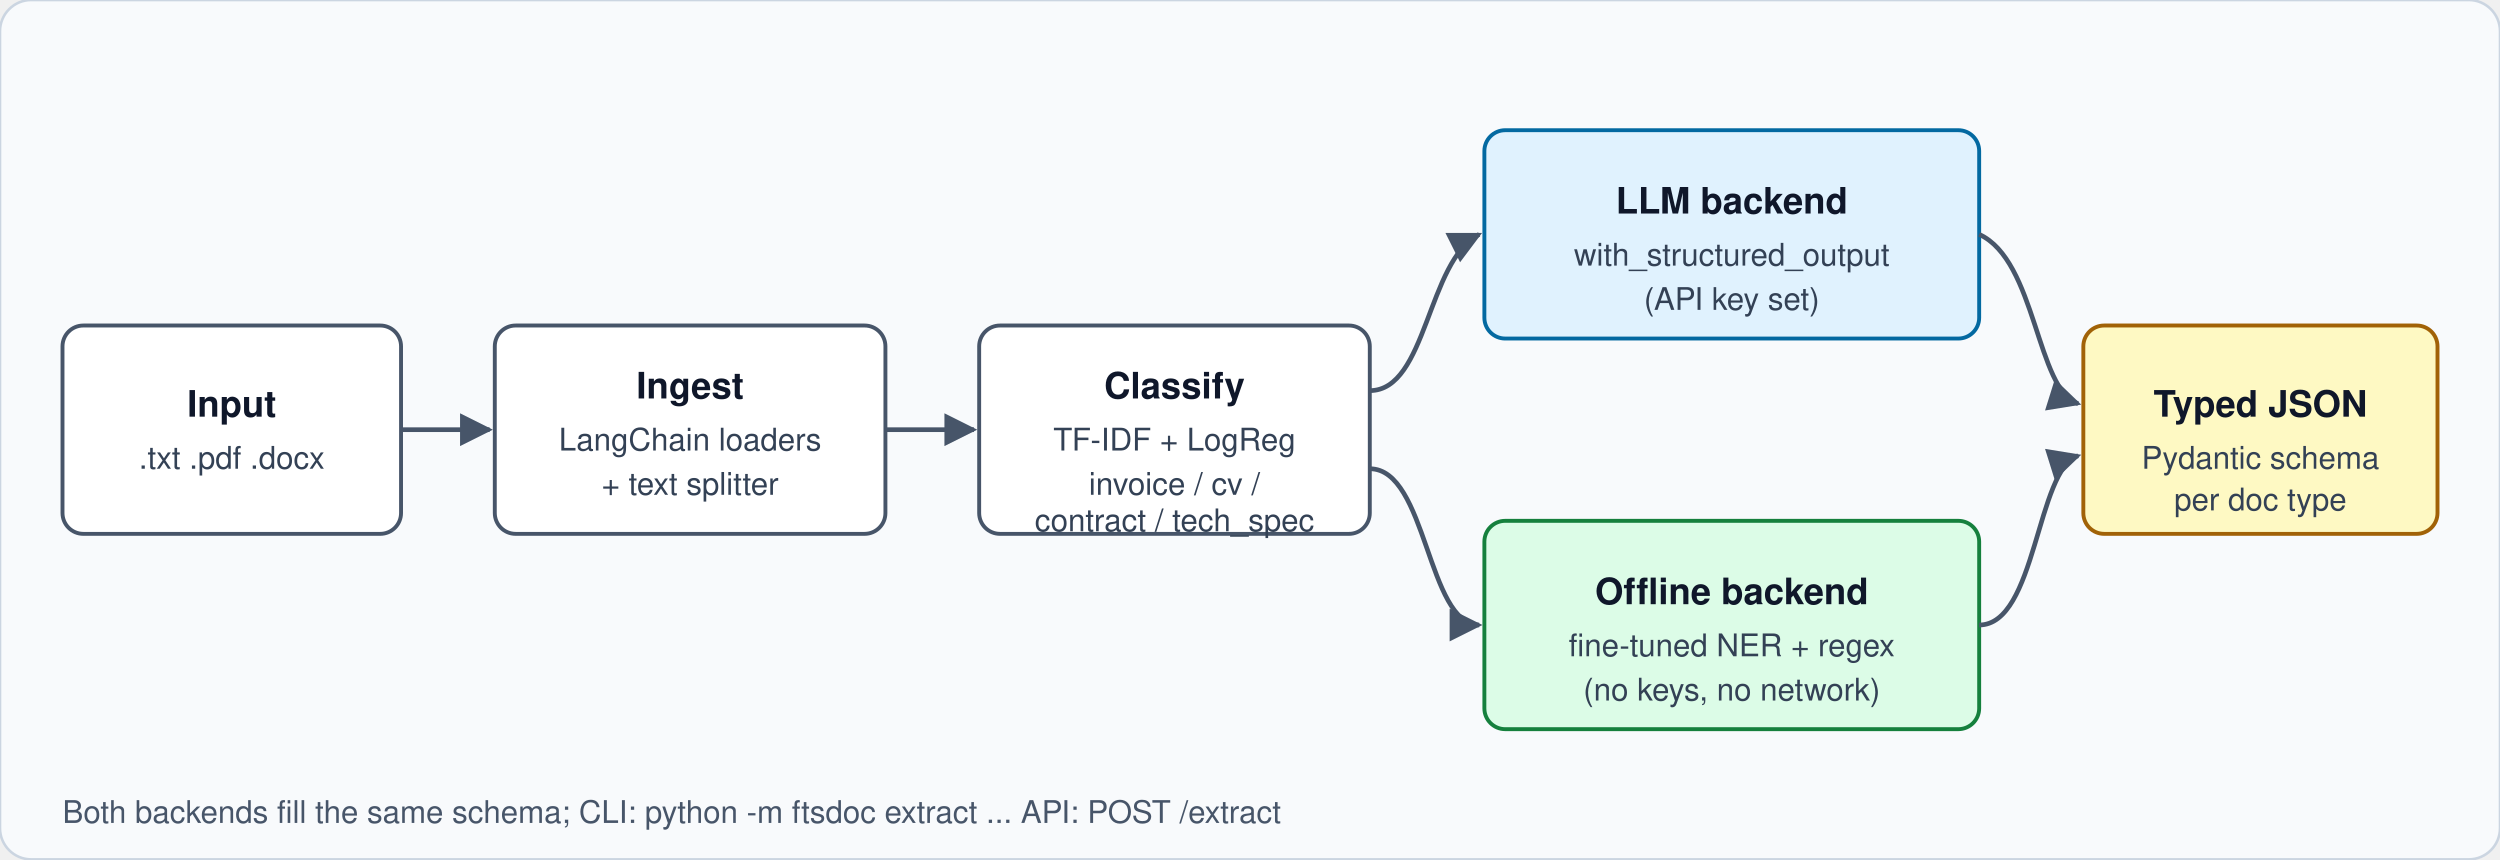
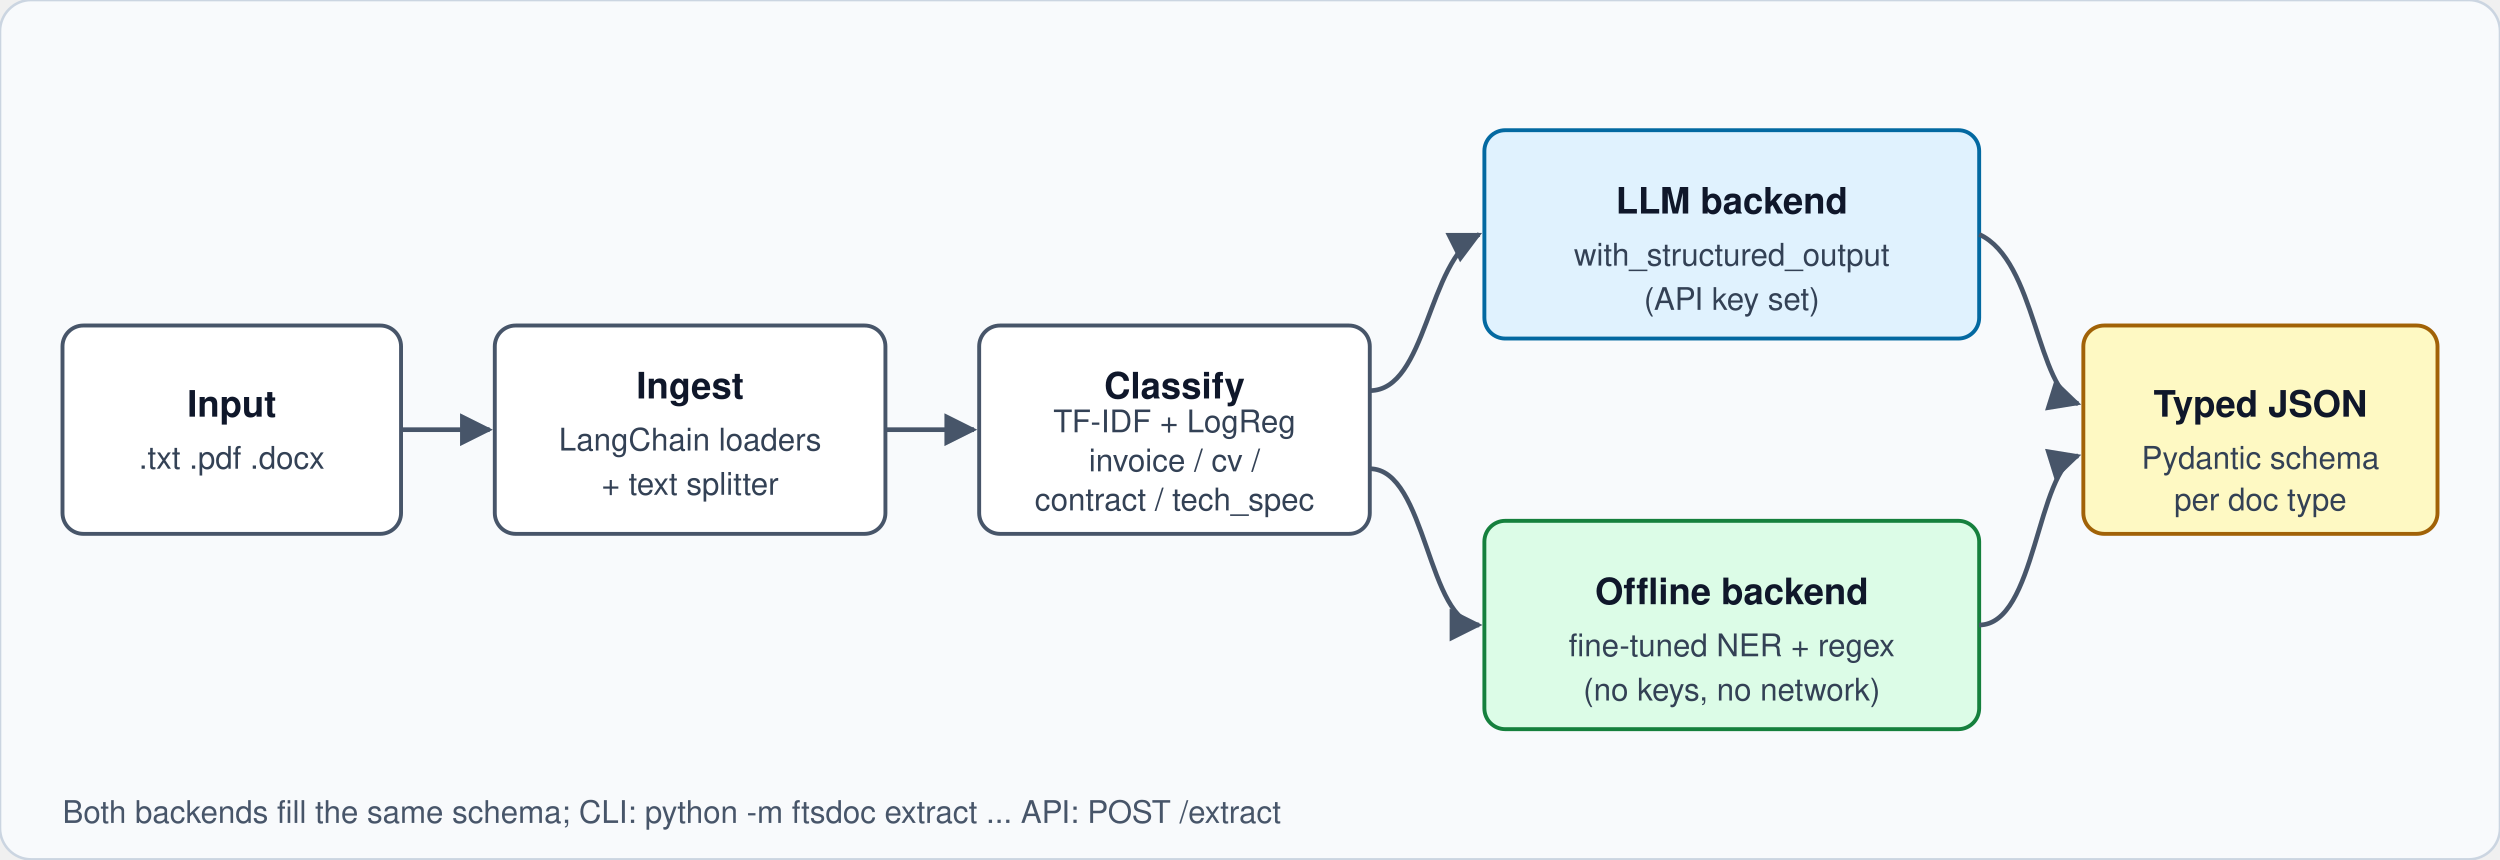
<svg xmlns="http://www.w3.org/2000/svg" viewBox="0 0 960 330" width="960" height="330" font-family="-apple-system, Segoe UI, Helvetica, Arial, sans-serif">
  <defs>
    <marker id="a" viewBox="0 0 10 10" refX="9" refY="5" markerWidth="7" markerHeight="7" orient="auto">
      <path d="M0 0 L10 5 L0 10 z" fill="#475569" />
    </marker>
  </defs>
  <rect width="960" height="330" rx="12" fill="#f8fafc" stroke="#cbd5e1" />
  <g fill="#ffffff" stroke="#475569" stroke-width="1.5">
    <rect x="24" y="125" width="130" height="80" rx="8" />
    <rect x="190" y="125" width="150" height="80" rx="8" />
    <rect x="376" y="125" width="150" height="80" rx="8" />
    <rect x="570" y="50" width="190" height="80" rx="8" fill="#e0f2fe" stroke="#0369a1" />
    <rect x="570" y="200" width="190" height="80" rx="8" fill="#dcfce7" stroke="#15803d" />
    <rect x="800" y="125" width="136" height="80" rx="8" fill="#fef9c3" stroke="#a16207" />
  </g>
  <g fill="none" stroke="#475569" stroke-width="1.8" marker-end="url(#a)">
    <path d="M154 165 H188" />
    <path d="M340 165 H374" />
    <path d="M526 150 C548 150 548 100 568 90" />
    <path d="M526 180 C548 180 548 240 568 240" />
    <path d="M760 90 C782 100 782 150 798 155" />
    <path d="M760 240 C782 240 782 180 798 175" />
  </g>
  <g fill="#0f172a" text-anchor="middle" font-size="14" font-weight="600">
    <text x="89" y="160">Input</text>
    <text x="265" y="153">Ingest</text>
    <text x="451" y="153">Classify</text>
    <text x="665" y="82">LLM backend</text>
    <text x="665" y="232">Offline backend</text>
    <text x="868" y="160">Typed JSON</text>
  </g>
  <g fill="#334155" text-anchor="middle" font-size="12">
    <text x="89" y="180">.txt  .pdf  .docx</text>
    <text x="265" y="173">LangChain loaders</text>
    <text x="265" y="190">+ text splitter</text>
-     <text x="451" y="173">TF-IDF + LogReg</text>
-     <text x="451" y="190">invoice / cv /</text>
-     <text x="451" y="205" dy="-1">contract / tech_spec</text>
+     <text x="451" y="166">TF-IDF + LogReg</text>
+     <text x="451" y="181">invoice / cv /</text>
+     <text x="451" y="196">contract / tech_spec</text>
    <text x="665" y="102">with_structured_output</text>
    <text x="665" y="119">(API key set)</text>
    <text x="665" y="252">fine-tuned NER + regex</text>
    <text x="665" y="269">(no keys, no network)</text>
    <text x="868" y="180">Pydantic schema</text>
    <text x="868" y="196">per doc type</text>
  </g>
  <text x="24" y="316" font-size="12" fill="#475569">Both backends fill the same schema; CLI: python -m ftsdoc extract ...  API: POST /extract</text>
</svg>
